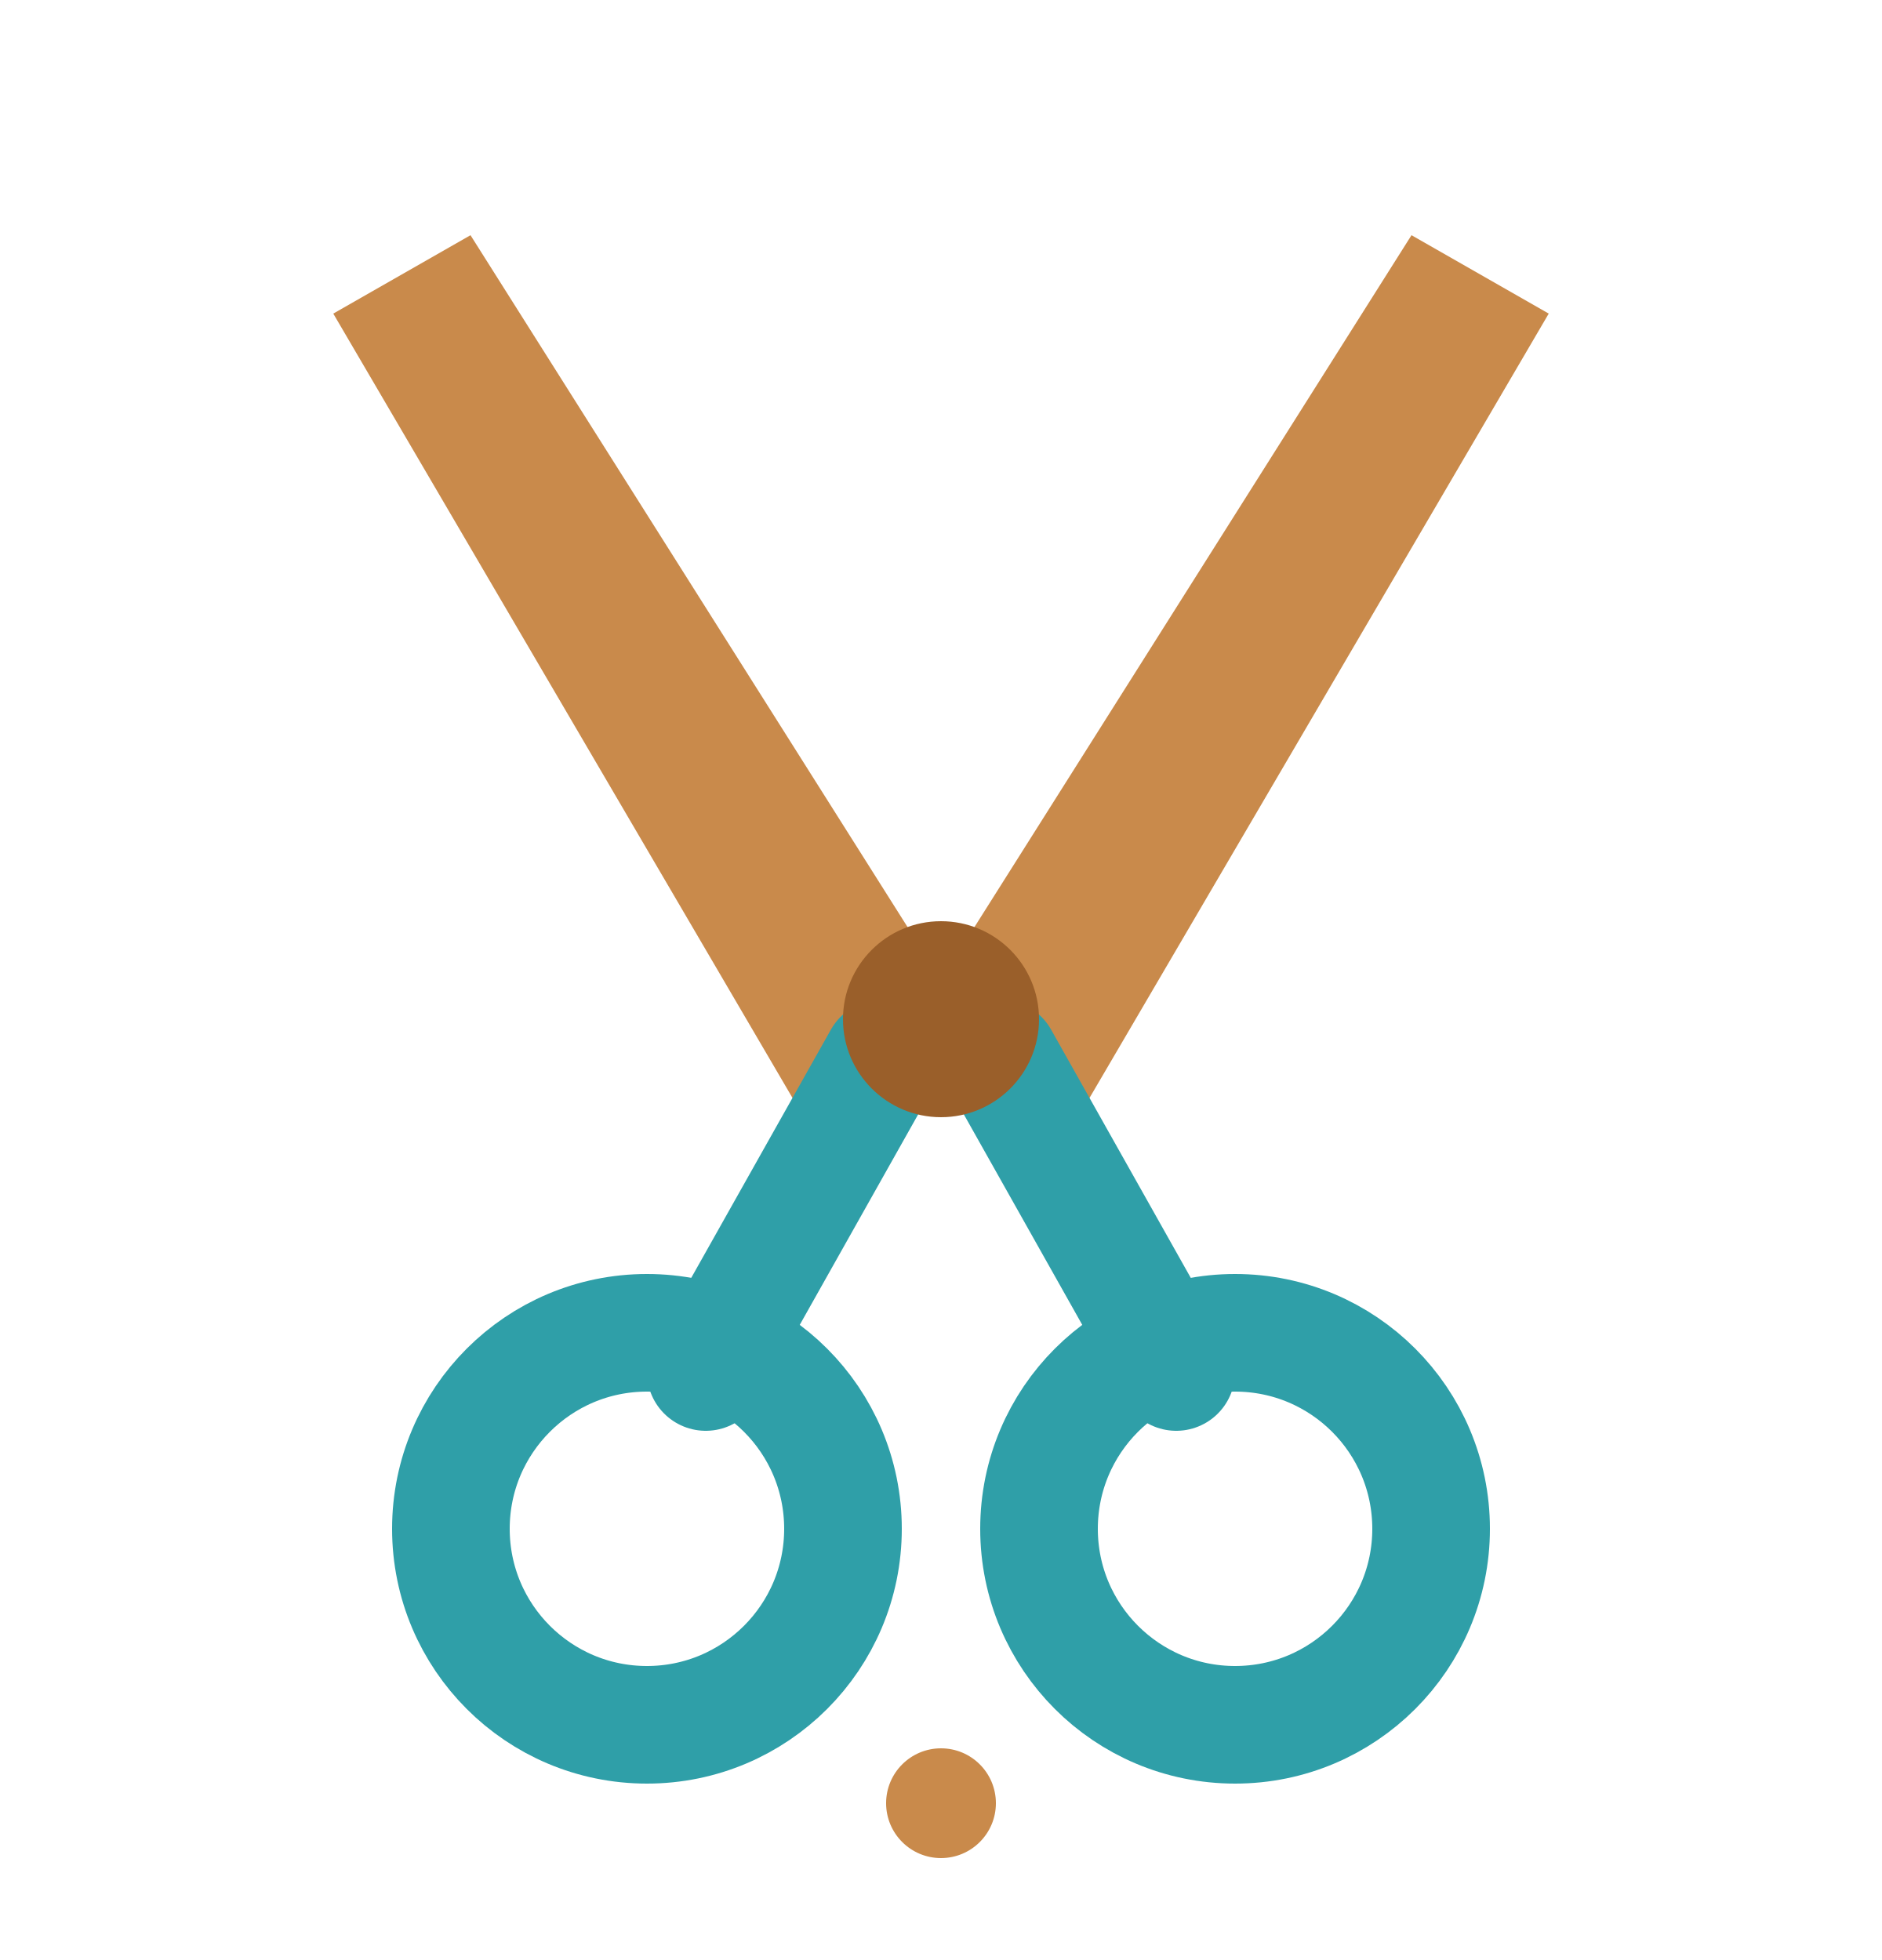
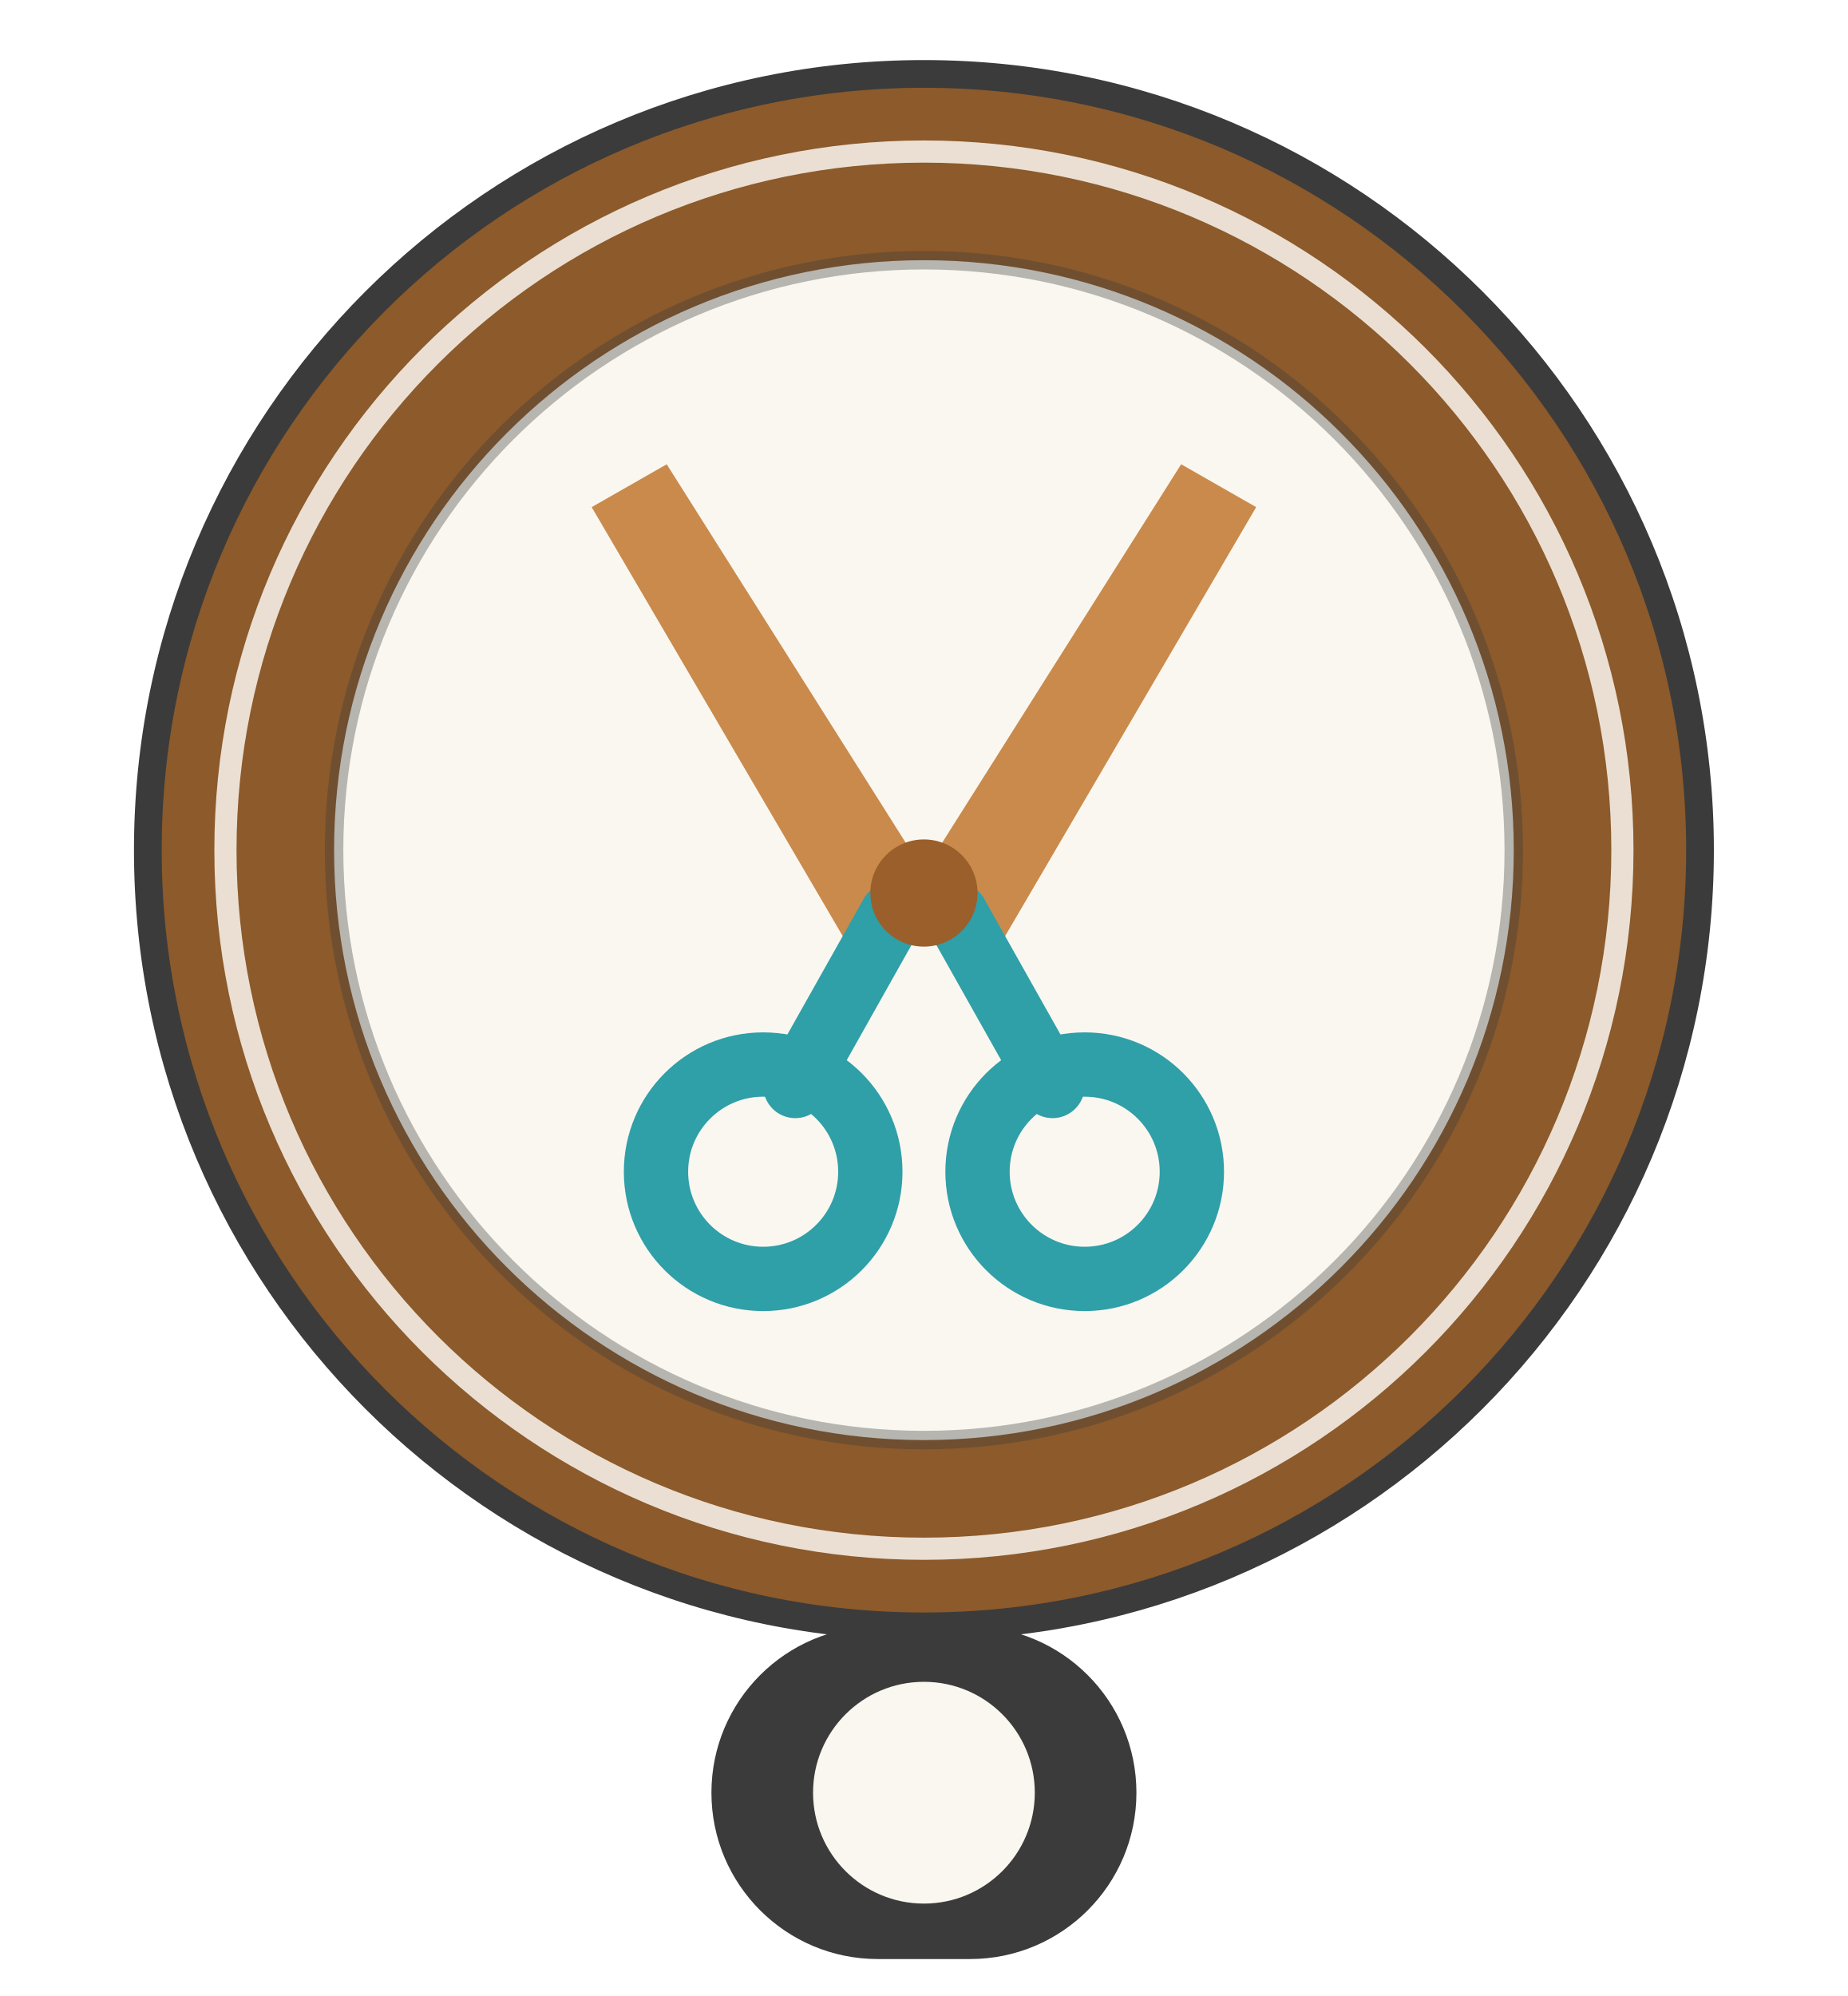
- <svg xmlns="http://www.w3.org/2000/svg" viewBox="0 0 96 100" width="96" height="100">
+ <svg xmlns="http://www.w3.org/2000/svg" viewBox="0 0 100 108" width="100" height="108">
  <defs>
    <linearGradient id="gMor" x1="0" y1="0" x2="1" y2="1">
      <stop offset="0" stop-color="#7AC4FF" />
      <stop offset="1" stop-color="#2459C8" />
    </linearGradient>
    <radialGradient id="gGlow">
      <stop offset="0" stop-color="#FFF3A0" stop-opacity=".95" />
      <stop offset="1" stop-color="#FFE060" stop-opacity="0" />
    </radialGradient>
    <linearGradient id="gMoon" x1="0" y1="0" x2="1" y2="1">
      <stop offset="0" stop-color="#D8F5C0" />
      <stop offset="1" stop-color="#9CD6A0" />
    </linearGradient>
  </defs>
-   <path d="M48 50 L72 12 L79 16 L55 57Z" fill="#C98A4B" />
-   <path d="M48 50 L24 12 L17 16 L41 57Z" fill="#C98A4B" />
-   <path d="M45 54 L36 70" fill="none" stroke="#2F9FA8" stroke-width="6" stroke-linecap="round" stroke-linejoin="round" />
-   <path d="M51 54 L60 70" fill="none" stroke="#2F9FA8" stroke-width="6" stroke-linecap="round" stroke-linejoin="round" />
-   <circle cx="33" cy="78" r="10" fill="none" stroke="#2F9FA8" stroke-width="6" stroke-linecap="round" stroke-linejoin="round" />
-   <circle cx="63" cy="78" r="10" fill="none" stroke="#2F9FA8" stroke-width="6" stroke-linecap="round" stroke-linejoin="round" />
-   <circle cx="48" cy="52" r="5" fill="#9A5F2A" />
-   <circle cx="48" cy="92" r="2.8" fill="#C98A4B" />
+   <circle cx="50" cy="46" r="42.00" fill="#8C5A2B" stroke="#3B3B3B" stroke-width="1.5" stroke-linejoin="round" />
+   <circle cx="50" cy="46" r="37.80" fill="none" stroke="#FAF7F0" stroke-width="1.2" stroke-opacity=".85" stroke-linejoin="round" />
+   <circle cx="50" cy="46" r="31.92" fill="#FAF7F0" stroke="#3B3B3B" stroke-opacity=".35" stroke-width="1" stroke-linejoin="round" />
+   <g transform="translate(50 46) scale(.58) translate(-48 -48)">
+     <path d="M48 50 L72 12 L79 16 L55 57Z" fill="#C98A4B" />
+     <path d="M48 50 L24 12 L17 16 L41 57Z" fill="#C98A4B" />
+     <path d="M45 54 L36 70" fill="none" stroke="#2F9FA8" stroke-width="6" stroke-linecap="round" stroke-linejoin="round" />
+     <path d="M51 54 L60 70" fill="none" stroke="#2F9FA8" stroke-width="6" stroke-linecap="round" stroke-linejoin="round" />
+     <circle cx="33" cy="78" r="10" fill="none" stroke="#2F9FA8" stroke-width="6" stroke-linecap="round" stroke-linejoin="round" />
+     <circle cx="63" cy="78" r="10" fill="none" stroke="#2F9FA8" stroke-width="6" stroke-linecap="round" stroke-linejoin="round" />
+     <circle cx="48" cy="52" r="5" fill="#9A5F2A" />
+   </g>
+   <rect x="38.5" y="88" width="23" height="18" rx="9" fill="#3B3B3B" />
+   <circle cx="50.0" cy="97" r="6" fill="#FAF7F0" />
</svg>
